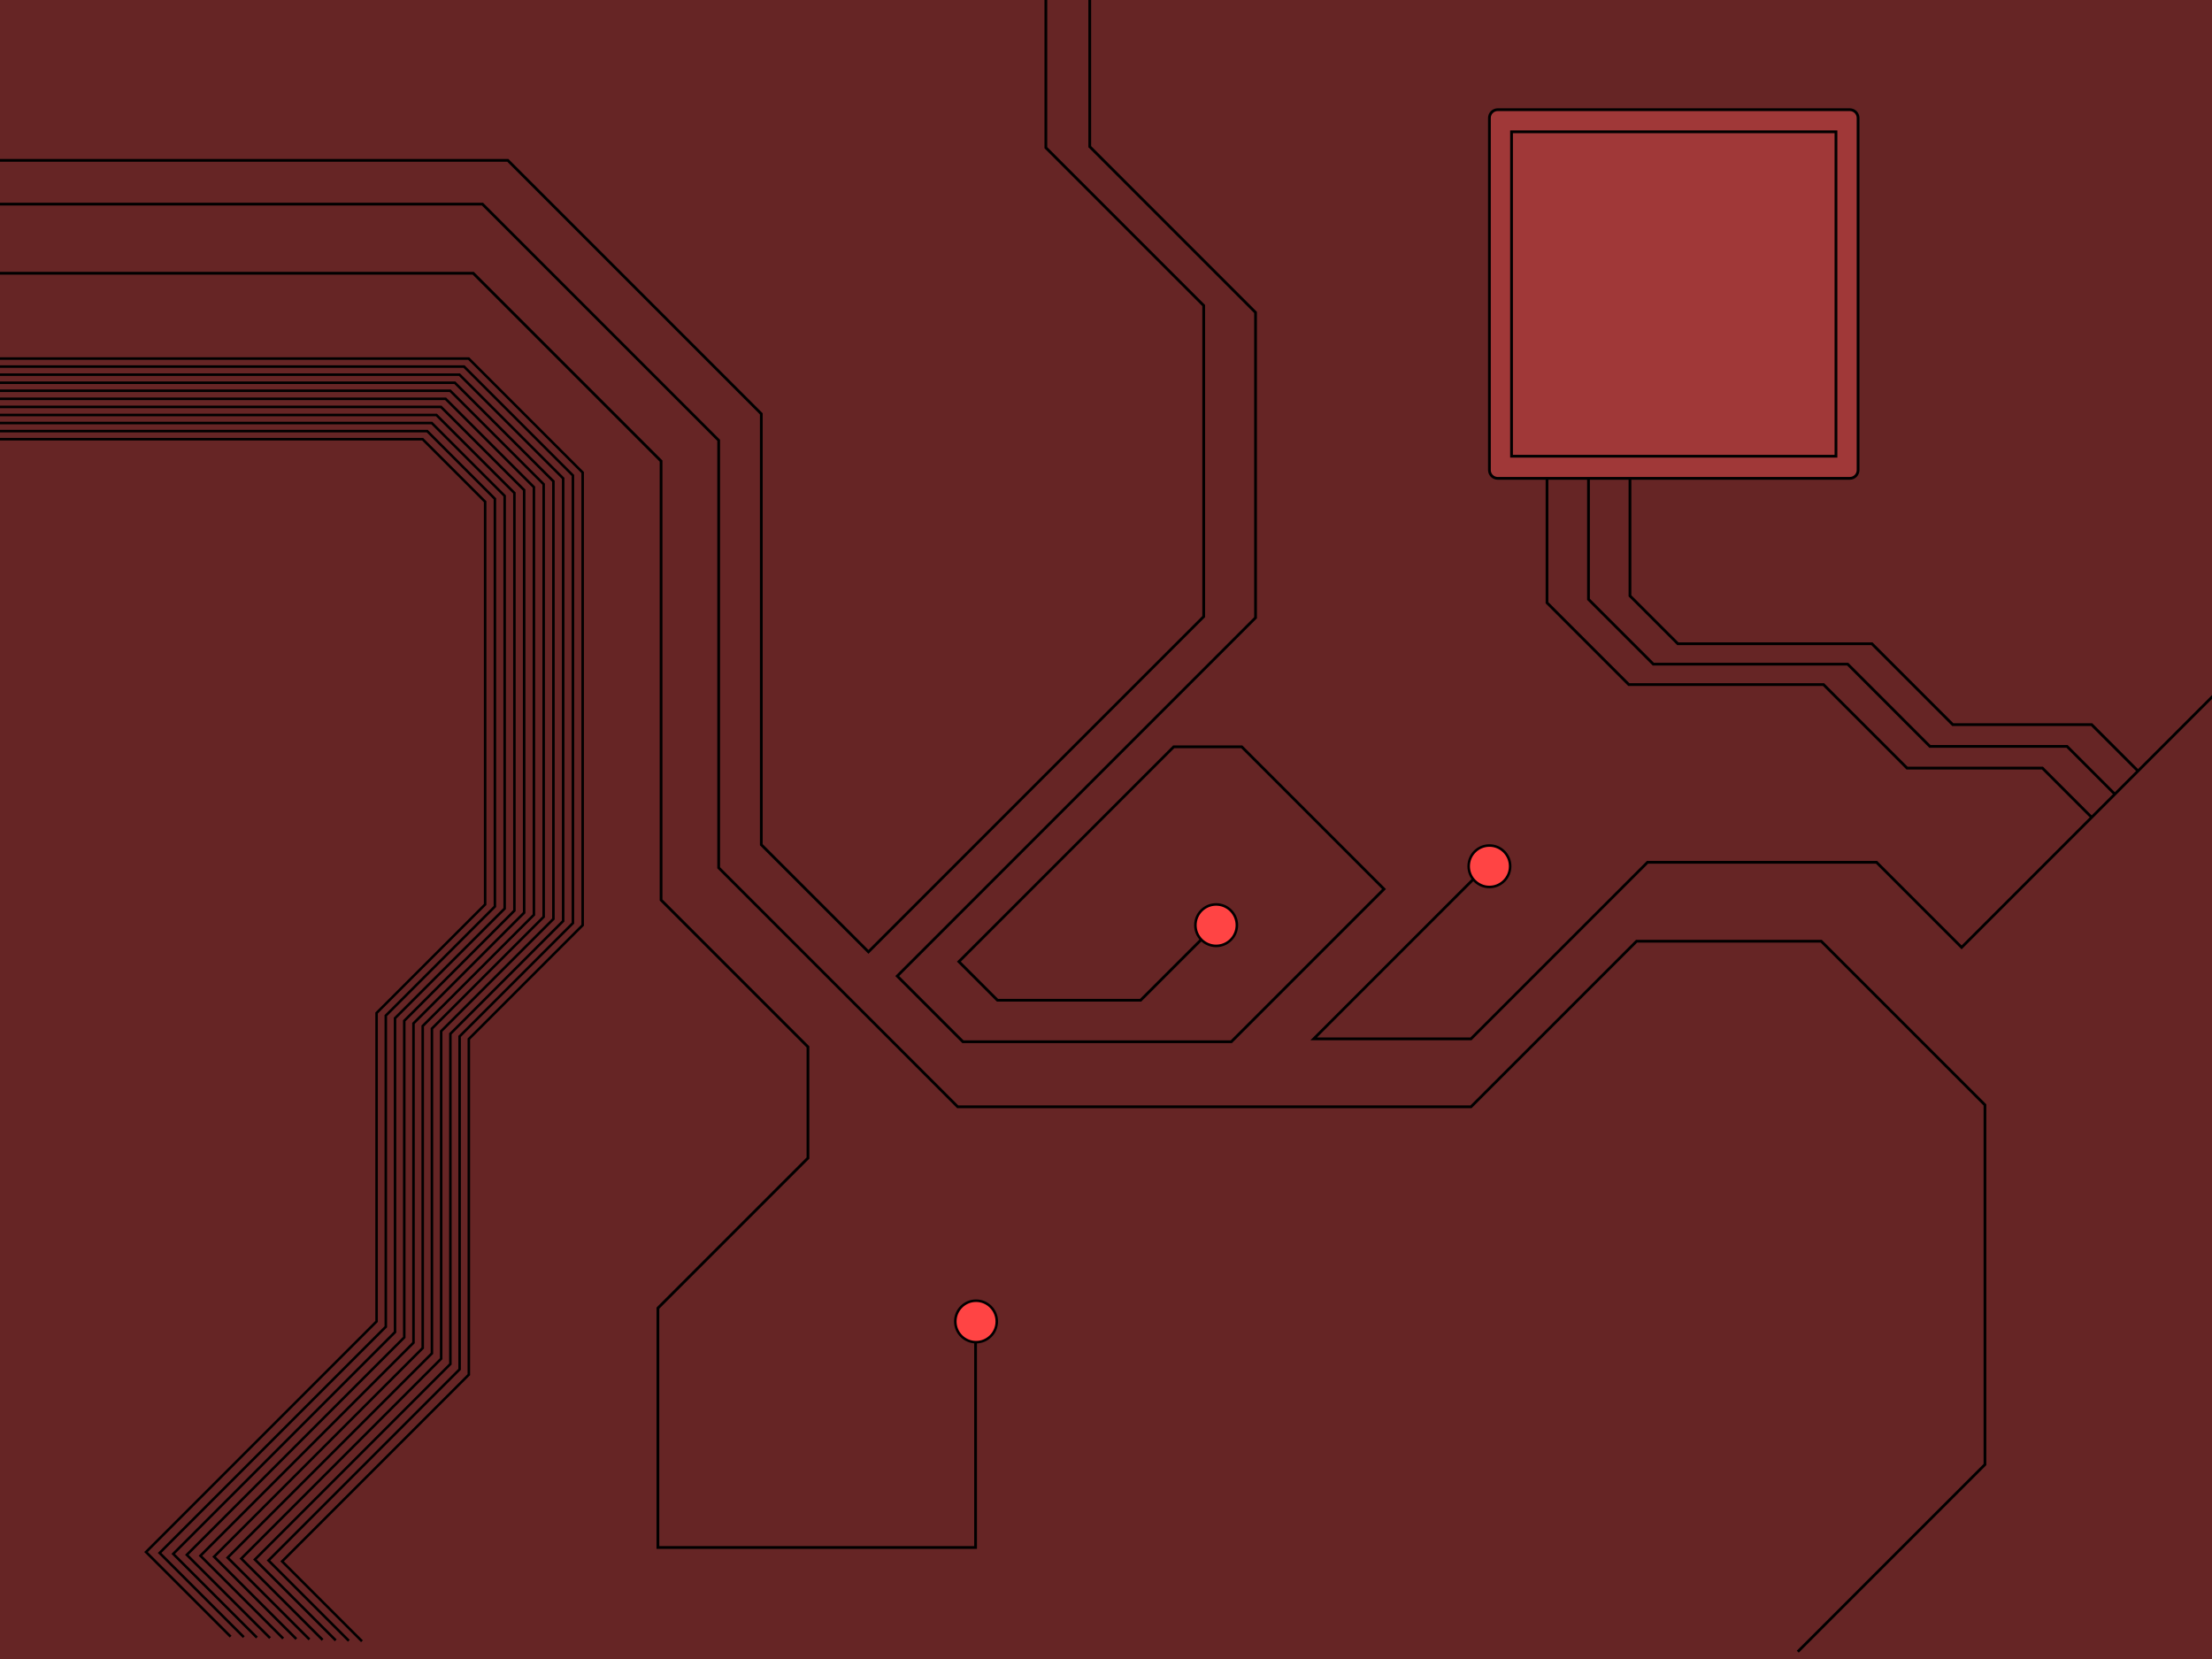
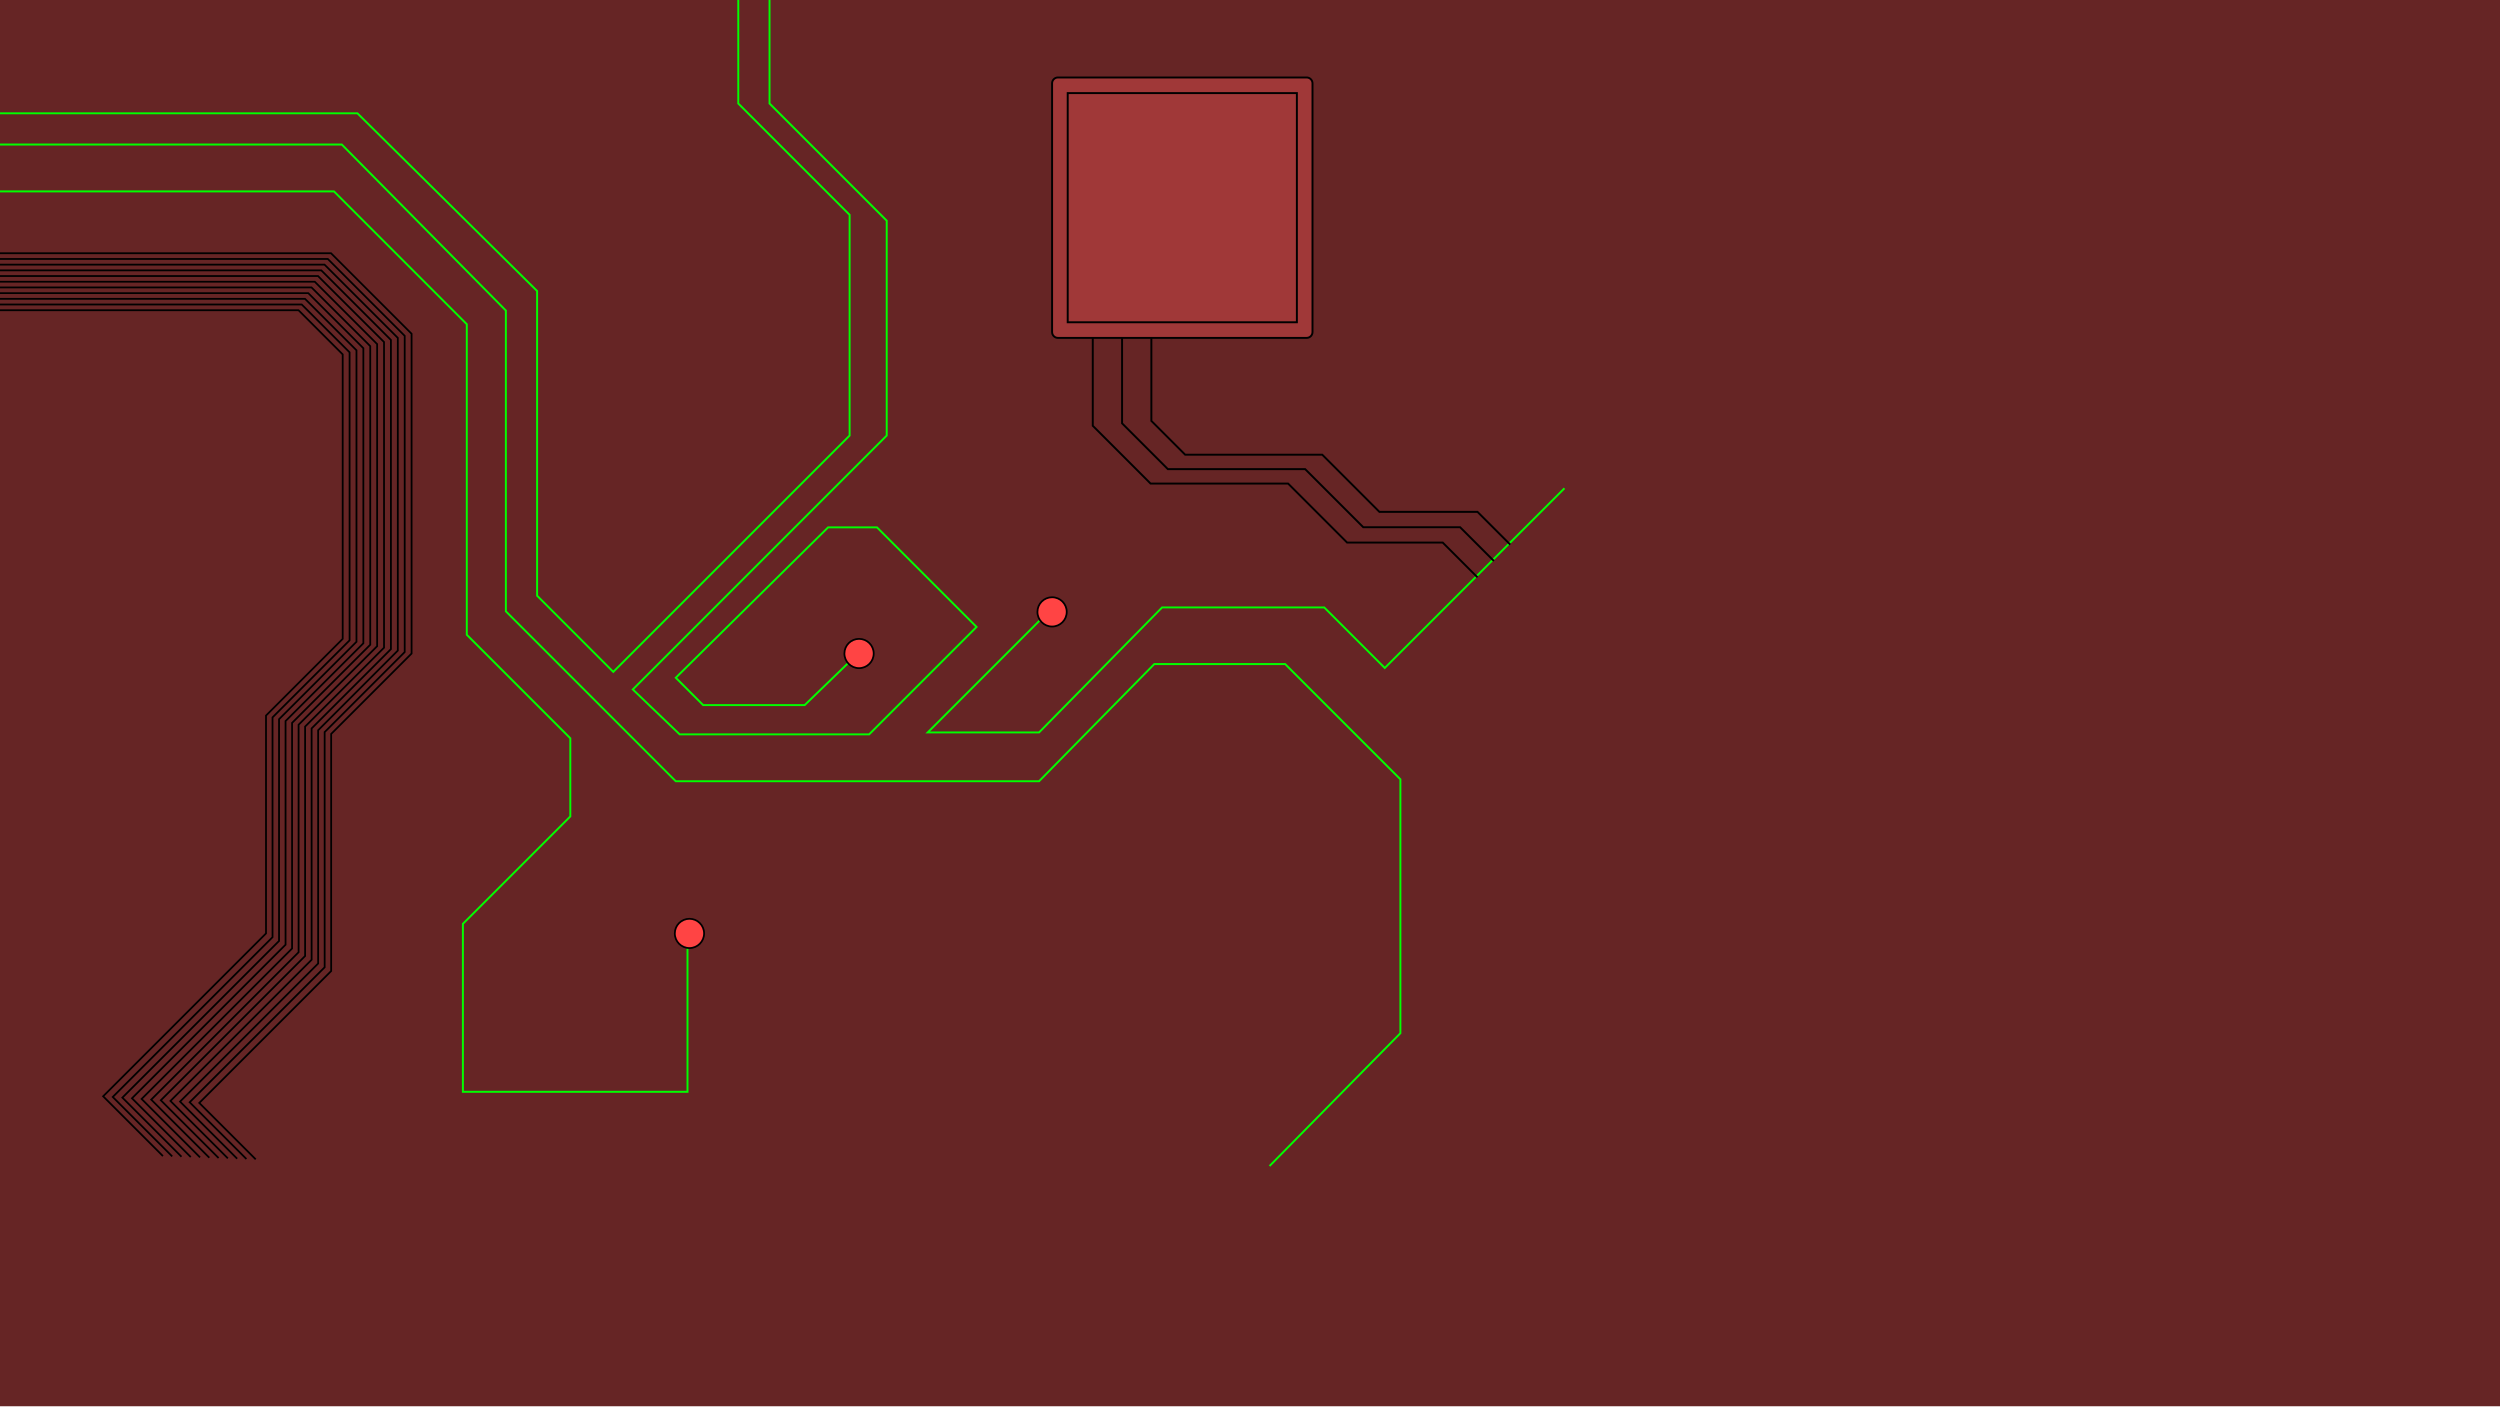
- <svg xmlns="http://www.w3.org/2000/svg" version="1.0" x="0px" y="0px" width="800px" height="600px" viewBox="0 0 800 600" enable-background="new 0 0 800 600" xml:space="preserve">
+ <svg xmlns="http://www.w3.org/2000/svg" version="1.0" x="0px" y="0px" width="1280px" height="720px" viewBox="0 0 1280 720" enable-background="new 0 0 1280 720" xml:space="preserve">
  <g id="Background">
-     <rect x="0" y="0" stroke-miterlimit="10" width="800" height="600" fill="#662525" stroke="none" />
+     <rect x="0" y="0" stroke-miterlimit="10" width="1280" height="720" fill="#662525" stroke="none" />
  </g>
  <g id="CircuitPaths">
-     <polyline fill="none" stroke="#000000" stroke-miterlimit="10" points="0,73.833 174.5,73.833 259.917,159.25 259.917,313.833    346.375,400.292 532,400.292 591.896,340.396 658.667,340.396 717.885,399.615 717.885,529.667 650.192,597.359  " />
-     <polyline fill="none" stroke="#000000" stroke-miterlimit="10" points="0,58 183.667,58 275.333,149.667 275.333,305.5    314.083,344.25 435.333,223 435.333,110.5 378.25,53.417 378.25,0  " />
-     <polyline fill="none" stroke="#000000" stroke-miterlimit="10" points="394.125,0 394.125,53.042 454.083,113 454.083,223.417    324.5,353 348.25,376.75 445.333,376.75 500.541,321.541 449.083,270.083 424.5,270.083 346.792,347.791 360.751,361.75    412.521,361.75 442.052,332.219  " />
-     <polyline fill="none" stroke="#000000" stroke-miterlimit="10" points="537.833,313 475.125,375.708 532,375.708 595.854,311.854    678.667,311.854 709.448,342.635 801.208,250.875  " />
-     <polyline fill="none" stroke="#000000" stroke-miterlimit="10" points="0,98.833 171.167,98.833 239.083,166.75 239.083,325.5    292.208,378.625 292.208,418.833 237.938,473.104 237.938,559.667 352.833,559.667 352.833,476.333  " />
+     <polyline fill="none" stroke="#00FF00" stroke-miterlimit="10" points="0,74 175,74 259,159 259,313    346,400 532,400 591,340 658,340 717,399 717,529 650,597" />
+     <polyline fill="none" stroke="#00FF00" stroke-miterlimit="10" points="0,58 183,58 275,149 275,305    314,344 435,223 435,110 378,53 378,0  " />
+     <polyline fill="none" stroke="#00FF00" stroke-miterlimit="10" points="394,0 394,53 454,113 454,223    324,353 348,376 445,376 500,321 449,270 424,270 346,347 360,361    412,361 442,332  " />
+     <polyline fill="none" stroke="#00FF00" stroke-miterlimit="10" points="537,313 475,375 532,375 595,311    678,311 709,342 801,250  " />
+     <polyline fill="none" stroke="#00FF00" stroke-miterlimit="10" points="0,98 171,98 239,166 239,325    292,378 292,418 237,473 237,559 352,559 352,476  " />
    <circle fill="#ff4444" stroke="#000000" stroke-width="0.917" stroke-miterlimit="10" cx="353" cy="477.917" r="7.5" />
    <circle fill="#ff4444" stroke="#000000" stroke-width="0.917" stroke-miterlimit="10" cx="439.833" cy="334.597" r="7.5" />
    <circle fill="#ff4444" stroke="#000000" stroke-width="0.917" stroke-miterlimit="10" cx="538.667" cy="313.291" r="7.5" />
    <g>
      <polyline fill="none" stroke="#000000" stroke-width="0.917" stroke-miterlimit="10" points="0,129.667 169.5,129.667     210.729,170.896 210.729,334.597 169.559,375.768 169.559,497.167 102.03,564.696 130.917,593.583   " />
      <polyline fill="none" stroke="#000000" stroke-width="0.917" stroke-miterlimit="10" points="0,132.583 167.833,132.583     207.203,171.952 207.203,333.847 166.223,374.827 166.223,495.242 97.107,564.357 126.167,593.416   " />
      <polyline fill="none" stroke="#000000" stroke-width="0.917" stroke-miterlimit="10" points="0,135.5 166.167,135.5     203.675,173.008 203.675,333.097 162.886,373.887 162.886,493.317 92.185,564.019 121.417,593.25   " />
      <polyline fill="none" stroke="#000000" stroke-width="0.917" stroke-miterlimit="10" points="0,138.417 164.5,138.417     200.148,174.064 200.148,332.347 159.55,372.945 159.55,491.392 87.263,563.679 116.667,593.083   " />
      <polyline fill="none" stroke="#000000" stroke-width="0.917" stroke-miterlimit="10" points="0,141.333 162.833,141.333     196.621,175.121 196.621,331.597 156.213,372.005 156.213,489.467 82.34,563.34 111.917,592.917   " />
      <polyline fill="none" stroke="#000000" stroke-width="0.917" stroke-miterlimit="10" points="0,144.25 161.167,144.25     193.094,176.177 193.094,330.847 152.877,371.064 152.877,487.542 77.418,563.001 107.167,592.75   " />
      <polyline fill="none" stroke="#000000" stroke-width="0.917" stroke-miterlimit="10" points="0,147.167 159.5,147.167     189.567,177.233 189.567,330.097 149.54,370.124 149.54,485.617 72.495,562.662 102.417,592.583   " />
      <polyline fill="none" stroke="#000000" stroke-width="0.917" stroke-miterlimit="10" points="0,150.083 157.833,150.083     186.04,178.29 186.04,329.347 146.204,369.184 146.204,483.692 67.573,562.323 97.667,592.417   " />
      <polyline fill="none" stroke="#000000" stroke-width="0.917" stroke-miterlimit="10" points="0,153 156.167,153 182.513,179.346     182.513,328.597 142.867,368.242 142.867,481.767 62.65,561.983 92.917,592.25   " />
      <polyline fill="none" stroke="#000000" stroke-width="0.917" stroke-miterlimit="10" points="0,155.917 154.5,155.917     178.986,180.402 178.986,327.847 139.531,367.302 139.531,479.842 57.728,561.645 88.167,592.084   " />
      <polyline fill="none" stroke="#000000" stroke-width="0.917" stroke-miterlimit="10" points="0,158.833 152.833,158.833     175.458,181.458 175.458,327.097 136.194,366.361 136.194,477.917 52.806,561.306 83.417,591.917   " />
    </g>
  </g>
  <g id="Processor">
    <g>
      <path fill="#a03838" d="M672,170c0,1.657-1.343,3-3,3H566.167h-24.5c-1.657,0-3-1.343-3-3V42.667c0-1.657,1.343-3,3-3H669    c1.657,0,3,1.343,3,3V170z" />
      <path fill="none" stroke="#000000" stroke-miterlimit="10" d="M672,170c0,1.657-1.343,3-3,3H566.167h-24.5c-1.657,0-3-1.343-3-3    V42.667c0-1.657,1.343-3,3-3H669c1.657,0,3,1.343,3,3V170z" />
      <rect x="546.667" y="47.667" fill="none" stroke="#000000" stroke-miterlimit="10" width="117.333" height="117.333" />
    </g>
    <g>
      <polyline fill="none" stroke="#000000" stroke-miterlimit="10" points="559.5,173 559.5,218 589.083,247.583 659.5,247.583     689.708,277.791 738.667,277.791 756.479,295.604   " />
      <polyline fill="none" stroke="#000000" stroke-miterlimit="10" points="574.5,173 574.5,216.75 597.951,240.2 668.25,240.2     697.982,269.934 747.573,269.934 764.861,287.222   " />
      <polyline fill="none" stroke="#000000" stroke-miterlimit="10" points="589.5,173 589.5,215.5 606.818,232.818 677,232.818     706.258,262.076 756.479,262.076 773.243,278.84   " />
    </g>
  </g>
</svg>
